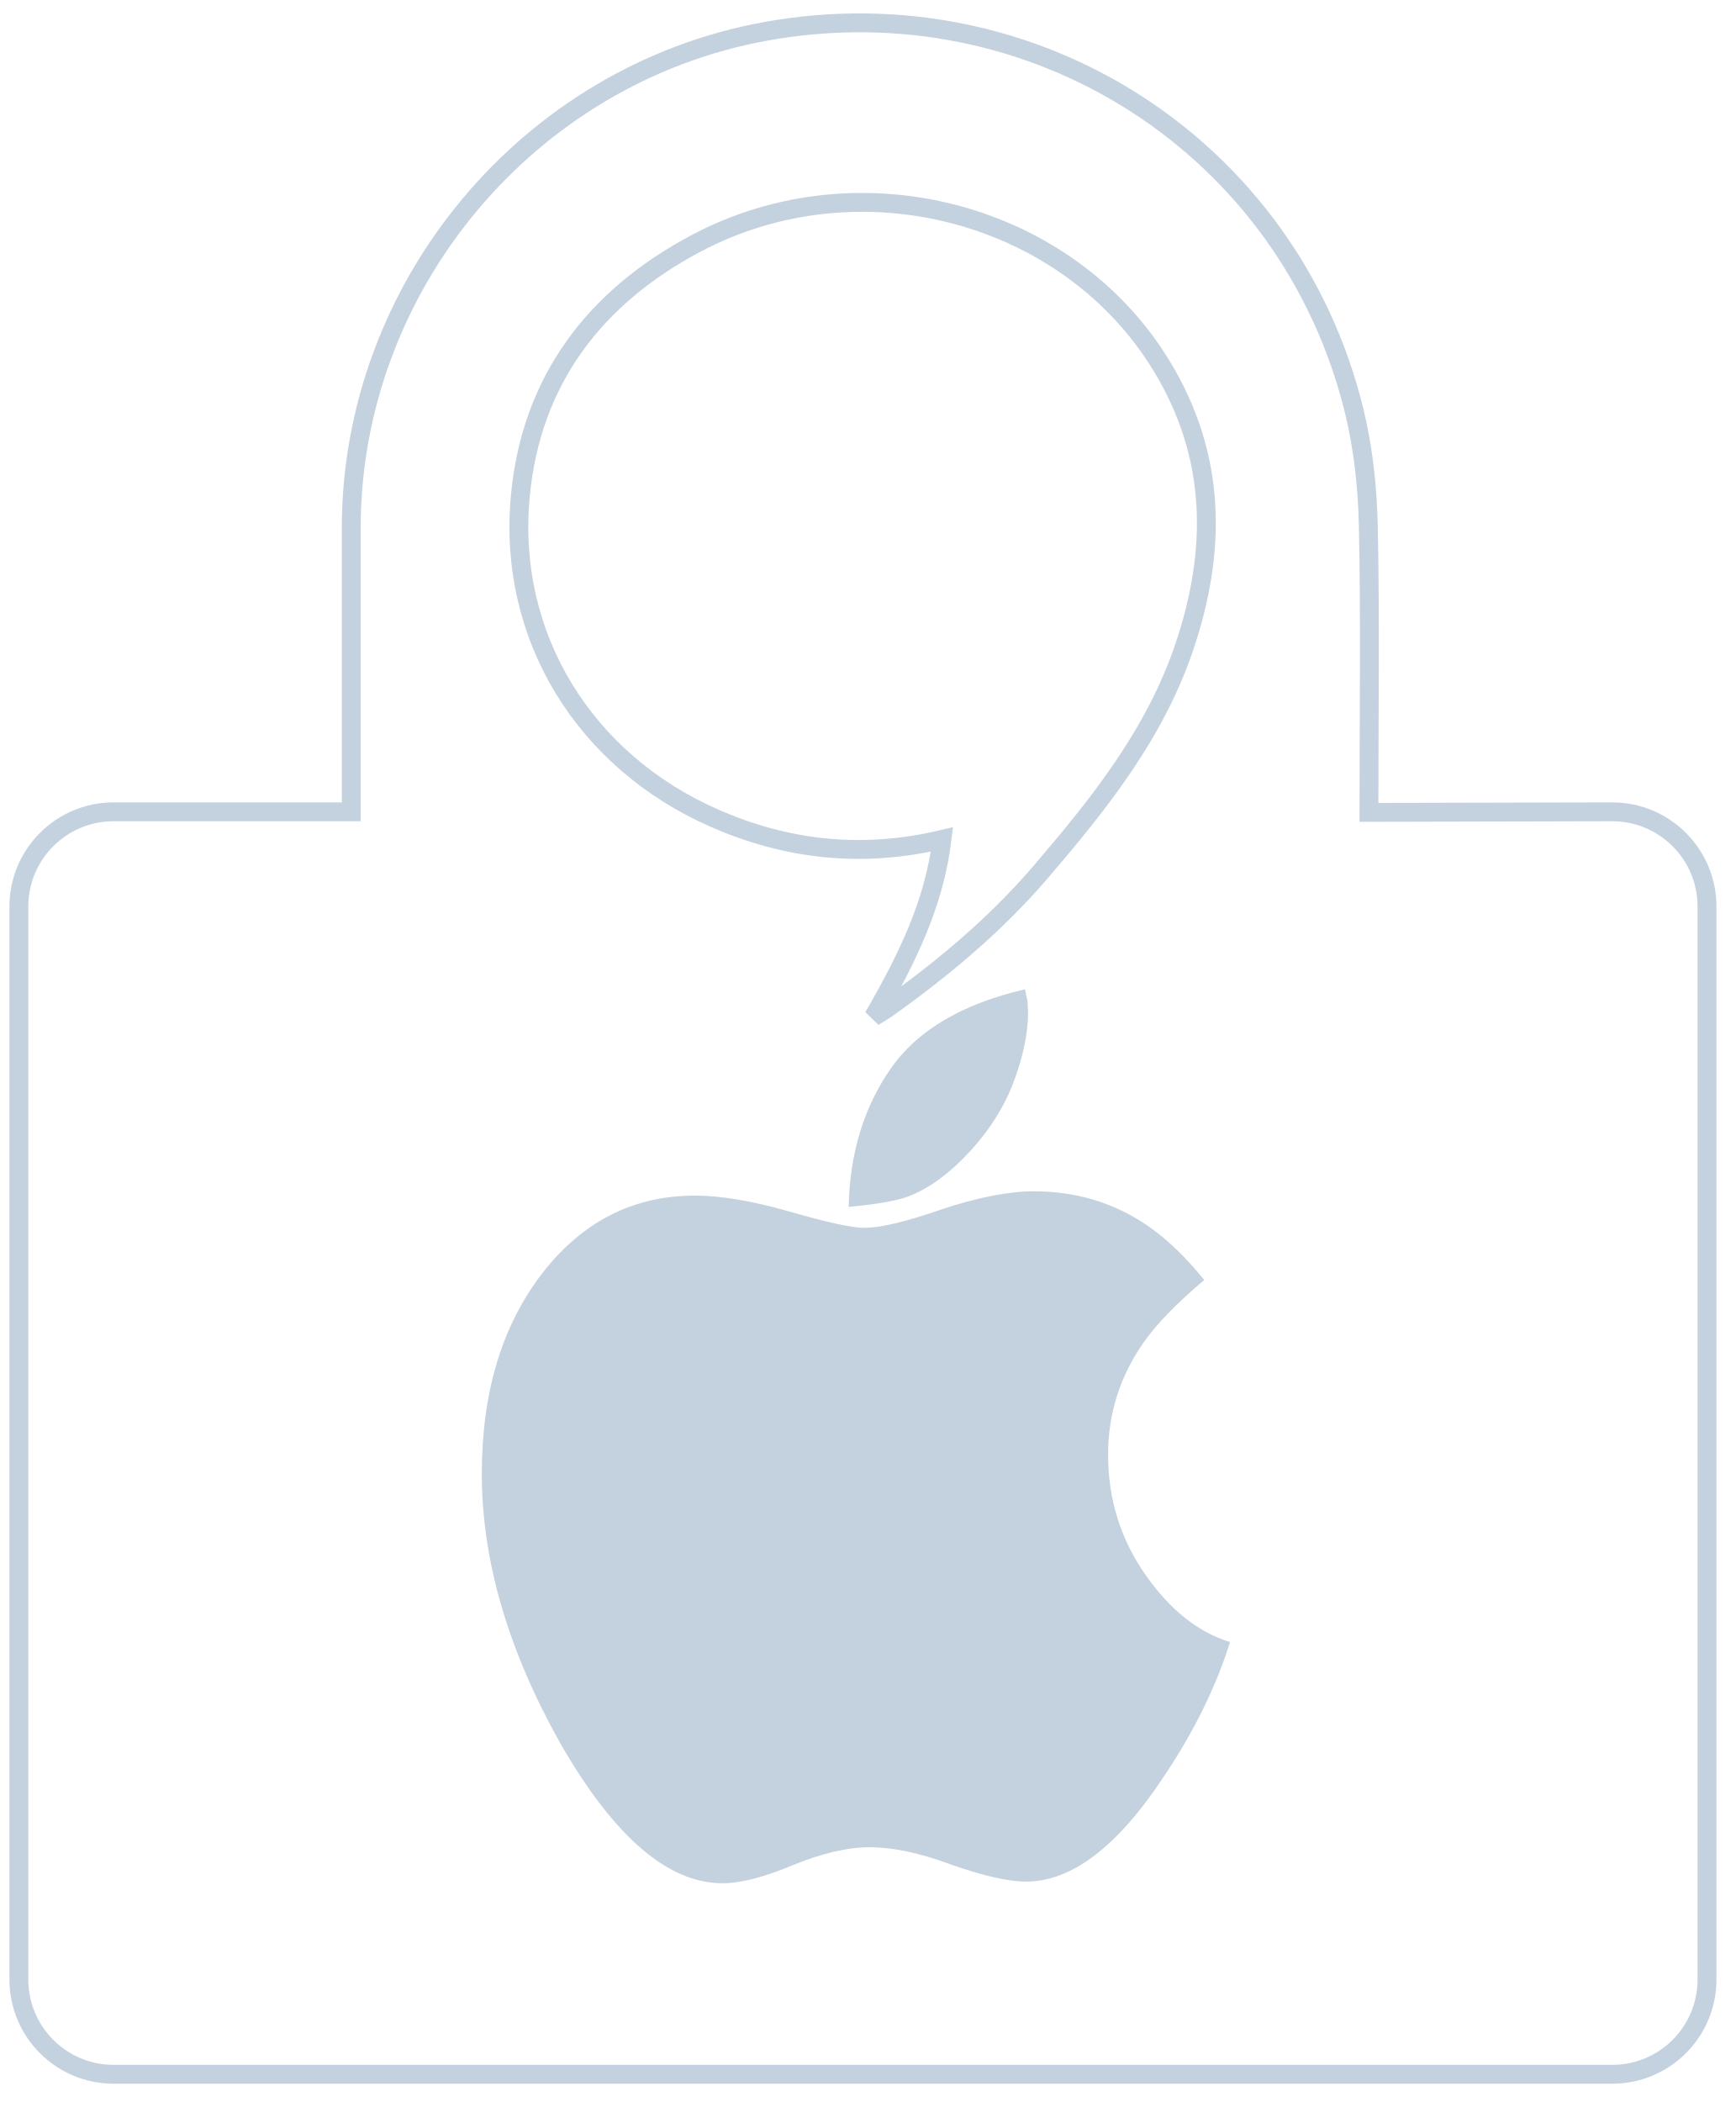
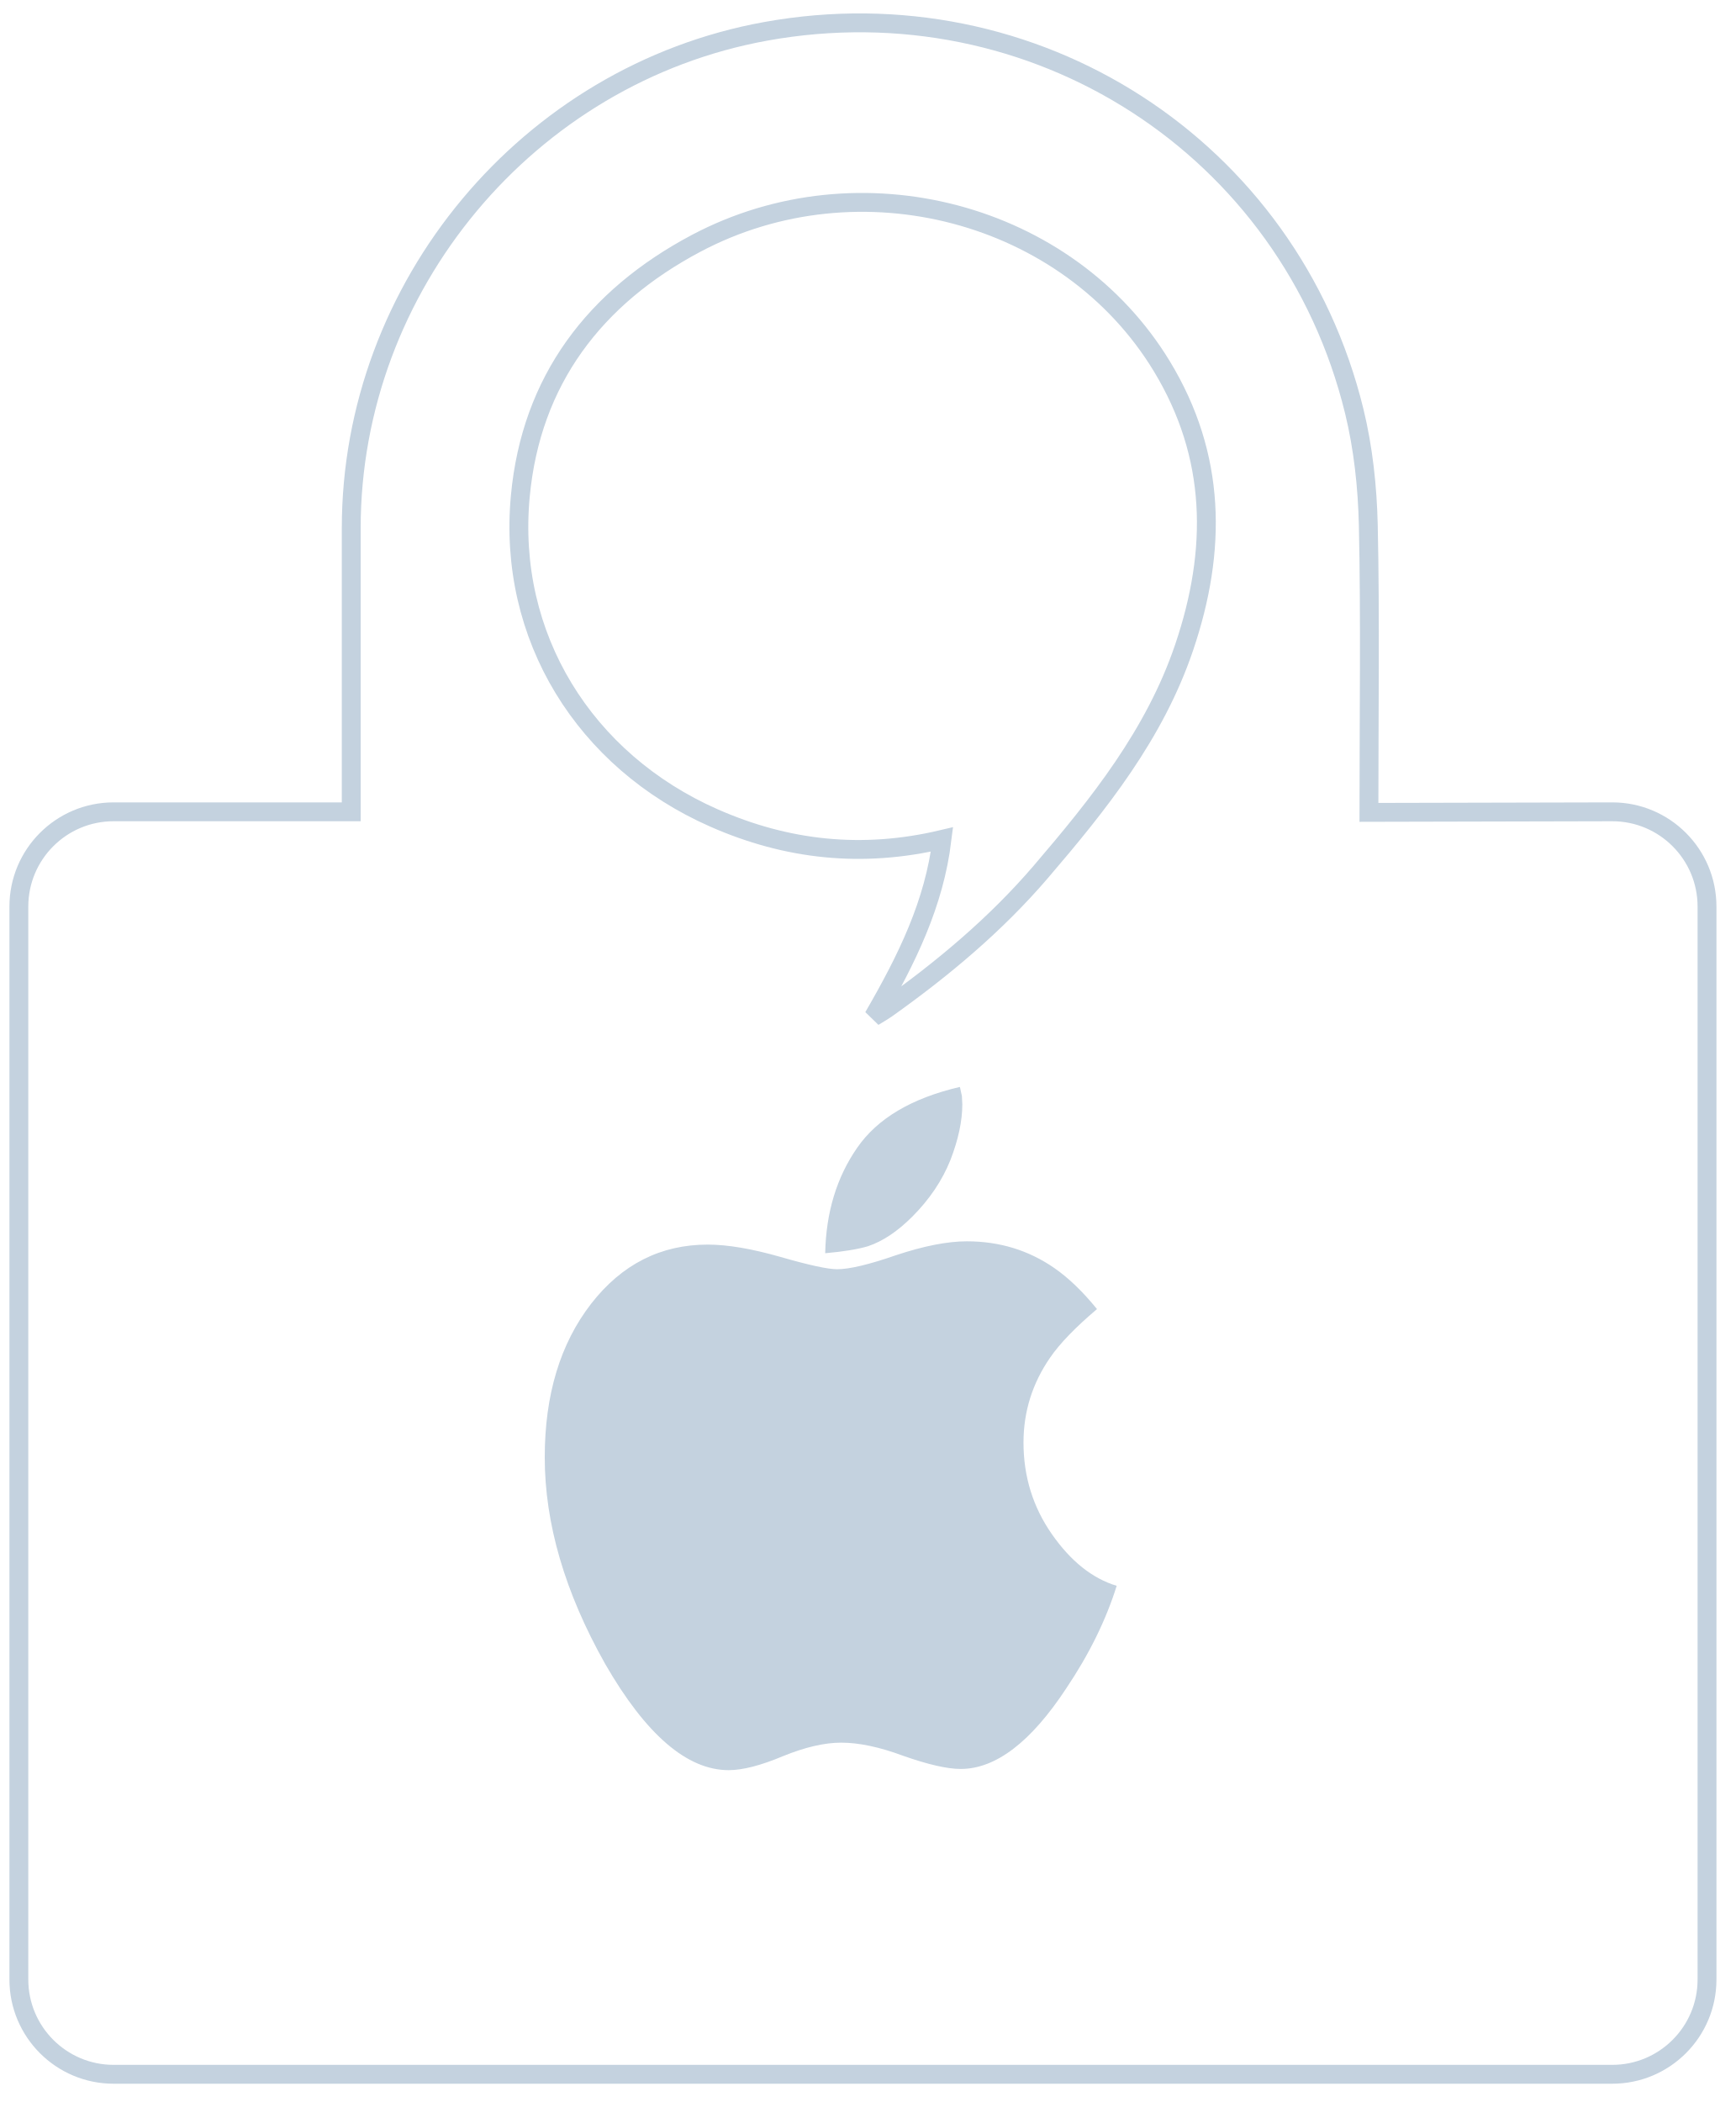
<svg xmlns="http://www.w3.org/2000/svg" version="1.1" id="Layer_1" x="0px" y="0px" width="90px" height="109px" viewBox="-1 -1 92 111" enable-background="new 0 0 90 109" xml:space="preserve">
  <defs id="defs9" />
  <g id="g3">
    <path d="m 71.574,41.851 c 0,-4.685 0.074,-10.553 -0.033,-15.237 C 71.494,24.596 71.273,22.538 70.795,20.58 67.374,6.581 53.823,-2.125 39.594,0.45 26.998,2.729 17.621,13.968 17.621,26.786 l 0,13.865 0,1.17 c -0.475,0 -0.794,-10e-4 -1.116,0 l -11.482,0 C 2.25,41.821 0,44.07 0,46.844 l 0,56.875 c 0,2.773 2.25,5.023 5.023,5.023 l 79.451,0 c 2.775,0 5.024,-2.25 5.024,-5.023 l 0,-56.875 c 0,-2.774 -2.249,-5.023 -5.024,-5.023 z m -9.795,-8.747 c -1.562,4.611 -4.52,8.305 -7.61,11.912 -2.386,2.783 -5.19,5.125 -8.176,7.247 -0.144,0.103 -0.298,0.188 -0.685,0.427 1.781,-3.076 3.217,-5.998 3.633,-9.404 -4.234,1.002 -8.227,0.564 -12.093,-1.14 -6.862,-3.023 -10.963,-9.618 -10.263,-17.063 0.573,-6.127 3.94,-10.543 9.321,-13.395 8.667,-4.593 19.734,-1.655 24.689,6.516 2.887,4.758 2.932,9.741 1.184,14.9" id="path5" style="fill:none;stroke:#c4d2df;stroke-opacity:1" />
  </g>
-   <path d="m 64.211,85.829 q -1.111,3.56 -3.503,7.119 -3.673,5.581 -7.318,5.581 -1.395,0 -3.987,-0.911 -2.449,-0.911 -4.3,-0.911 -1.737,0 -4.044,0.94 -2.307,0.968 -3.759,0.968 -4.328,0 -8.571,-7.375 -4.186,-7.432 -4.186,-14.324 0,-6.493 3.218,-10.65 3.189,-4.101 8.087,-4.101 2.05,0 5.04,0.854 2.962,0.854 3.93,0.854 1.281,0 4.072,-0.968 2.905,-0.968 4.926,-0.968 3.389,0 6.065,1.851 1.481,1.025 2.962,2.848 -2.25,1.908 -3.246,3.36 -1.851,2.677 -1.851,5.895 0,3.531 1.965,6.35 1.965,2.819 4.499,3.588 z M 53.504,52.426 q 0,1.737 -0.826,3.873 -0.854,2.136 -2.648,3.93 -1.538,1.538 -3.075,2.05 -1.054,0.313 -2.962,0.484 0.085,-4.243 2.221,-7.318 2.107,-3.047 7.119,-4.214 0.028,0.085 0.071,0.313 0.043,0.228 0.071,0.313 0,0.114 0.014,0.285 0.014,0.171 0.014,0.285 z" id="path4" style="fill:#c4d2df;fill-opacity:1" />
+   <path d="m 58.201,82.85 q -0.849,2.721 -2.677,5.441 -2.808,4.266 -5.594,4.266 -1.067,0 -3.047,-0.697 -1.872,-0.697 -3.287,-0.697 -1.328,0 -3.091,0.718 -1.763,0.74 -2.873,0.74 -3.308,0 -6.552,-5.637 -3.2,-5.681 -3.2,-10.948 0,-4.963 2.46,-8.14 2.438,-3.134 6.182,-3.134 1.567,0 3.853,0.653 2.264,0.653 3.004,0.653 0.979,0 3.113,-0.74 2.22,-0.74 3.765,-0.74 2.59,0 4.636,1.415 1.132,0.784 2.264,2.177 -1.72,1.458 -2.481,2.568 -1.415,2.046 -1.415,4.506 0,2.699 1.502,4.854 1.502,2.155 3.439,2.742 z M 50.018,57.319 q 0,1.328 -0.631,2.96 -0.653,1.632 -2.024,3.004 -1.175,1.175 -2.351,1.567 -0.805,0.239 -2.264,0.37 0.065,-3.243 1.698,-5.594 1.611,-2.329 5.441,-3.221 0.022,0.065 0.054,0.239 0.033,0.174 0.054,0.239 0,0.087 0.011,0.218 0.011,0.131 0.011,0.218 z" id="path4" style="fill:#c4d2df;fill-opacity:1" />
</svg>
